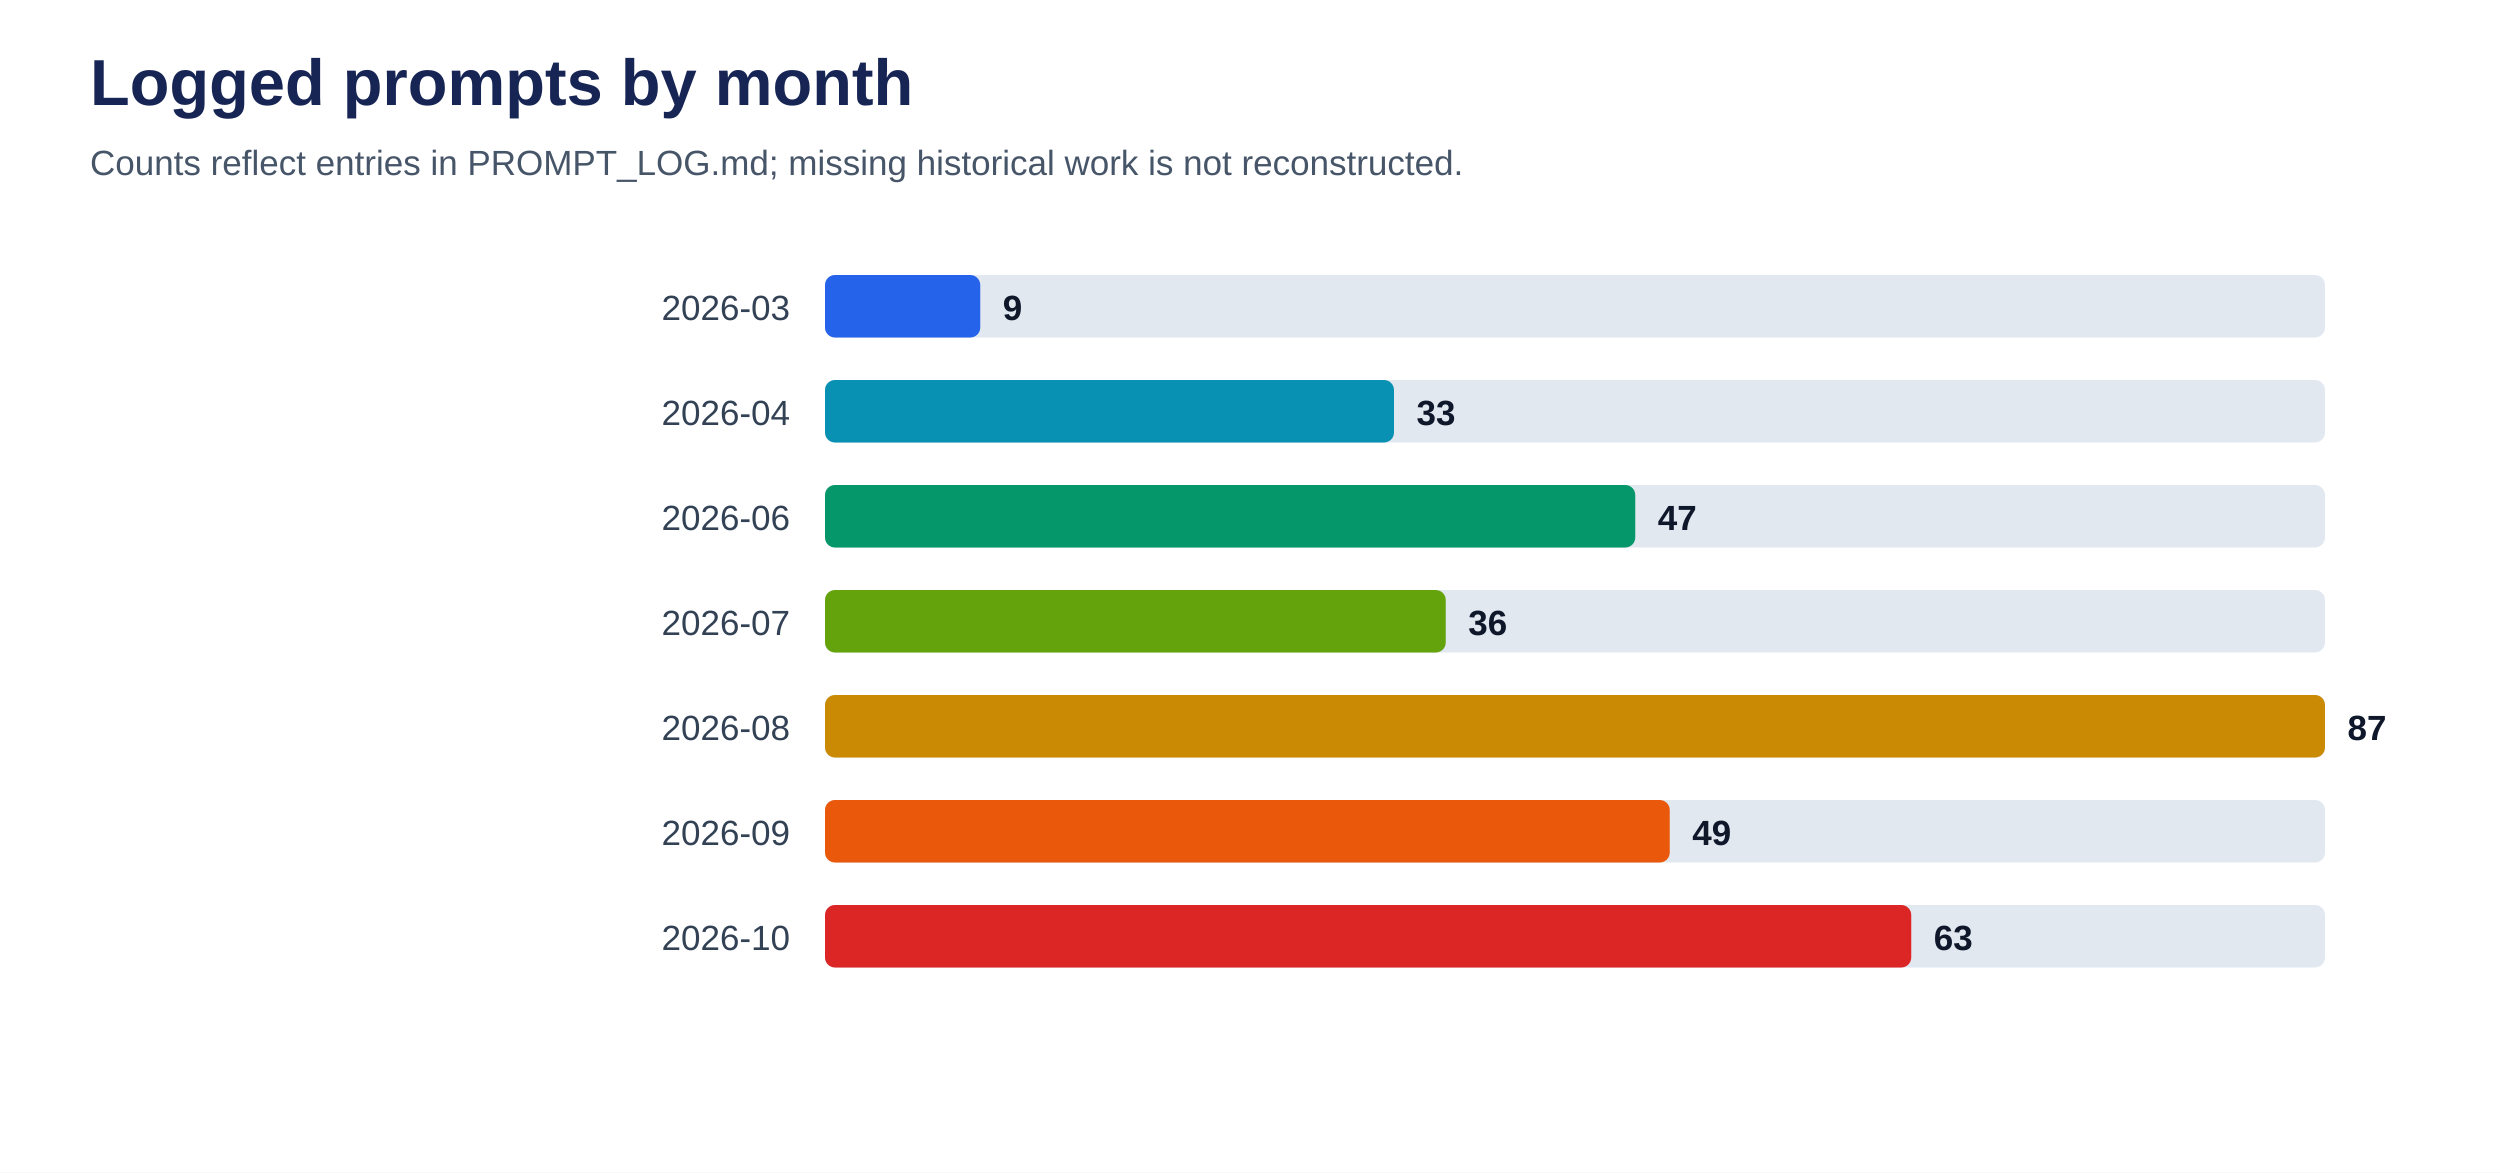
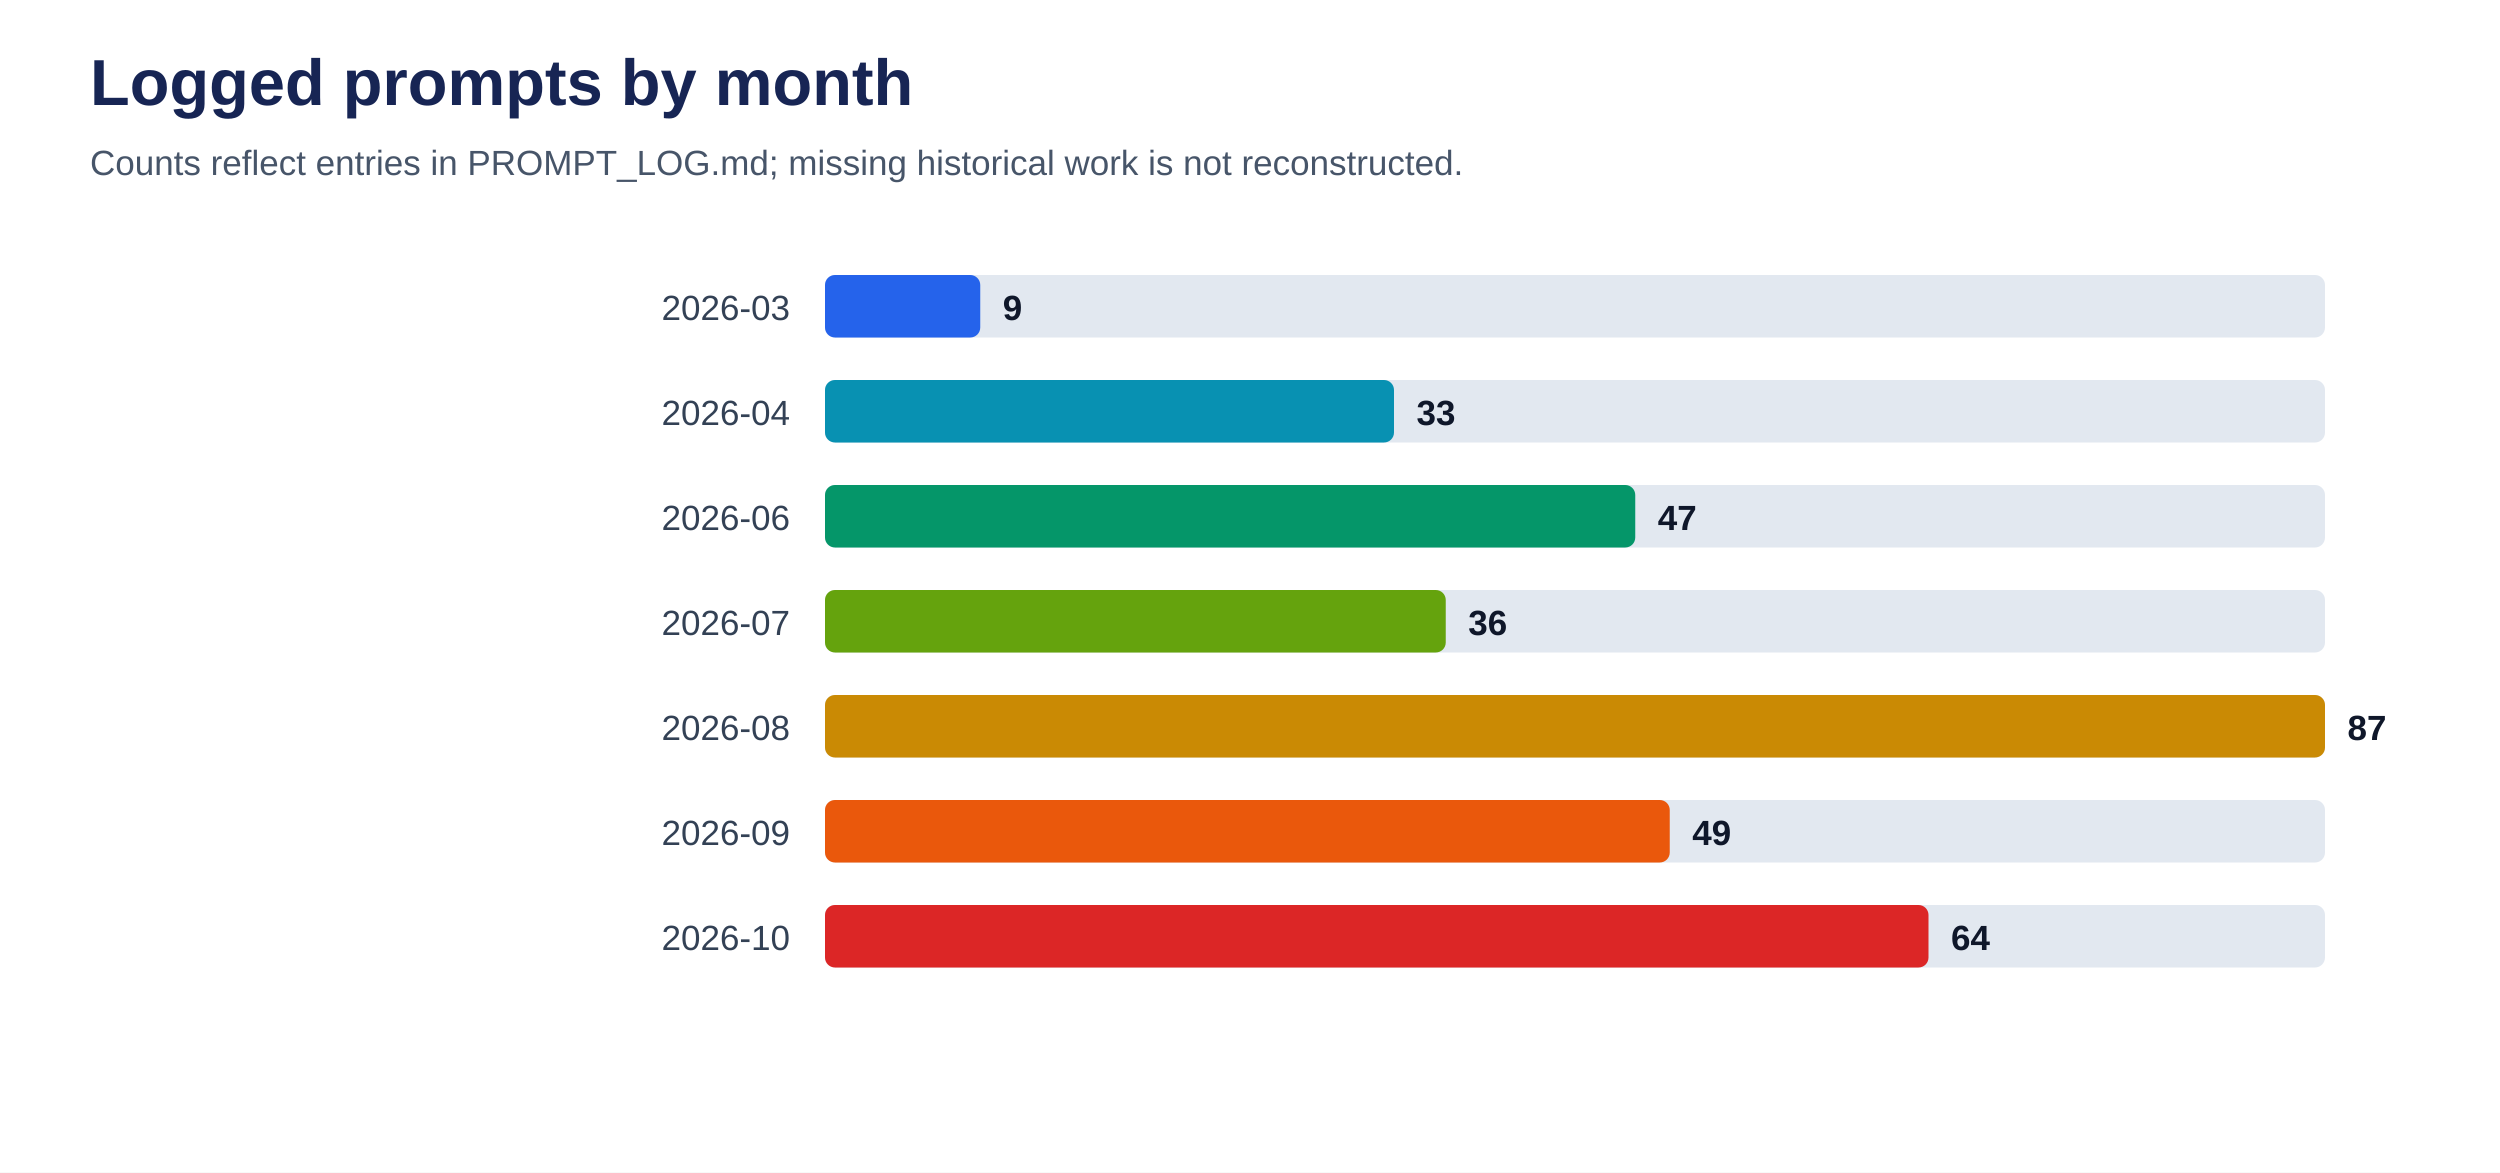
<svg xmlns="http://www.w3.org/2000/svg" viewBox="0 0 1000 469" role="img" aria-labelledby="title desc">
  <rect width="100%" height="100%" fill="#ffffff" />
  <text x="36" y="42" font-family="Arial, sans-serif" font-size="26" font-weight="700" fill="#172554">Logged prompts by month</text>
  <text x="36" y="70" font-family="Arial, sans-serif" font-size="14" fill="#475569">Counts reflect entries in PROMPT_LOG.md; missing historical work is not reconstructed.</text>
  <text x="316" y="128" text-anchor="end" font-family="Arial, sans-serif" font-size="14" fill="#334155">2026-03</text>
  <rect x="330" y="110" width="600" height="25" rx="4" fill="#e2e8f0" />
  <rect x="330" y="110" width="62.1" height="25" rx="4" fill="#2563eb" />
  <text x="401.1" y="128" font-family="Arial, sans-serif" font-size="14" font-weight="700" fill="#0f172a">9</text>
  <text x="316" y="170" text-anchor="end" font-family="Arial, sans-serif" font-size="14" fill="#334155">2026-04</text>
  <rect x="330" y="152" width="600" height="25" rx="4" fill="#e2e8f0" />
  <rect x="330" y="152" width="227.6" height="25" rx="4" fill="#0891b2" />
  <text x="566.6" y="170" font-family="Arial, sans-serif" font-size="14" font-weight="700" fill="#0f172a">33</text>
  <text x="316" y="212" text-anchor="end" font-family="Arial, sans-serif" font-size="14" fill="#334155">2026-06</text>
  <rect x="330" y="194" width="600" height="25" rx="4" fill="#e2e8f0" />
  <rect x="330" y="194" width="324.1" height="25" rx="4" fill="#059669" />
  <text x="663.1" y="212" font-family="Arial, sans-serif" font-size="14" font-weight="700" fill="#0f172a">47</text>
  <text x="316" y="254" text-anchor="end" font-family="Arial, sans-serif" font-size="14" fill="#334155">2026-07</text>
  <rect x="330" y="236" width="600" height="25" rx="4" fill="#e2e8f0" />
  <rect x="330" y="236" width="248.3" height="25" rx="4" fill="#65a30d" />
  <text x="587.3" y="254" font-family="Arial, sans-serif" font-size="14" font-weight="700" fill="#0f172a">36</text>
  <text x="316" y="296" text-anchor="end" font-family="Arial, sans-serif" font-size="14" fill="#334155">2026-08</text>
  <rect x="330" y="278" width="600" height="25" rx="4" fill="#e2e8f0" />
  <rect x="330" y="278" width="600.0" height="25" rx="4" fill="#ca8a04" />
  <text x="939.0" y="296" font-family="Arial, sans-serif" font-size="14" font-weight="700" fill="#0f172a">87</text>
  <text x="316" y="338" text-anchor="end" font-family="Arial, sans-serif" font-size="14" fill="#334155">2026-09</text>
  <rect x="330" y="320" width="600" height="25" rx="4" fill="#e2e8f0" />
  <rect x="330" y="320" width="337.9" height="25" rx="4" fill="#ea580c" />
  <text x="676.9" y="338" font-family="Arial, sans-serif" font-size="14" font-weight="700" fill="#0f172a">49</text>
  <text x="316" y="380" text-anchor="end" font-family="Arial, sans-serif" font-size="14" fill="#334155">2026-10</text>
  <rect x="330" y="362" width="600" height="25" rx="4" fill="#e2e8f0" />
-   <rect x="330" y="362" width="434.5" height="25" rx="4" fill="#dc2626" />
-   <text x="773.5" y="380" font-family="Arial, sans-serif" font-size="14" font-weight="700" fill="#0f172a">63</text>
+   <rect x="330" y="362" width="441.4" height="25" rx="4" fill="#dc2626" />
+   <text x="780.4" y="380" font-family="Arial, sans-serif" font-size="14" font-weight="700" fill="#0f172a">64</text>
</svg>
